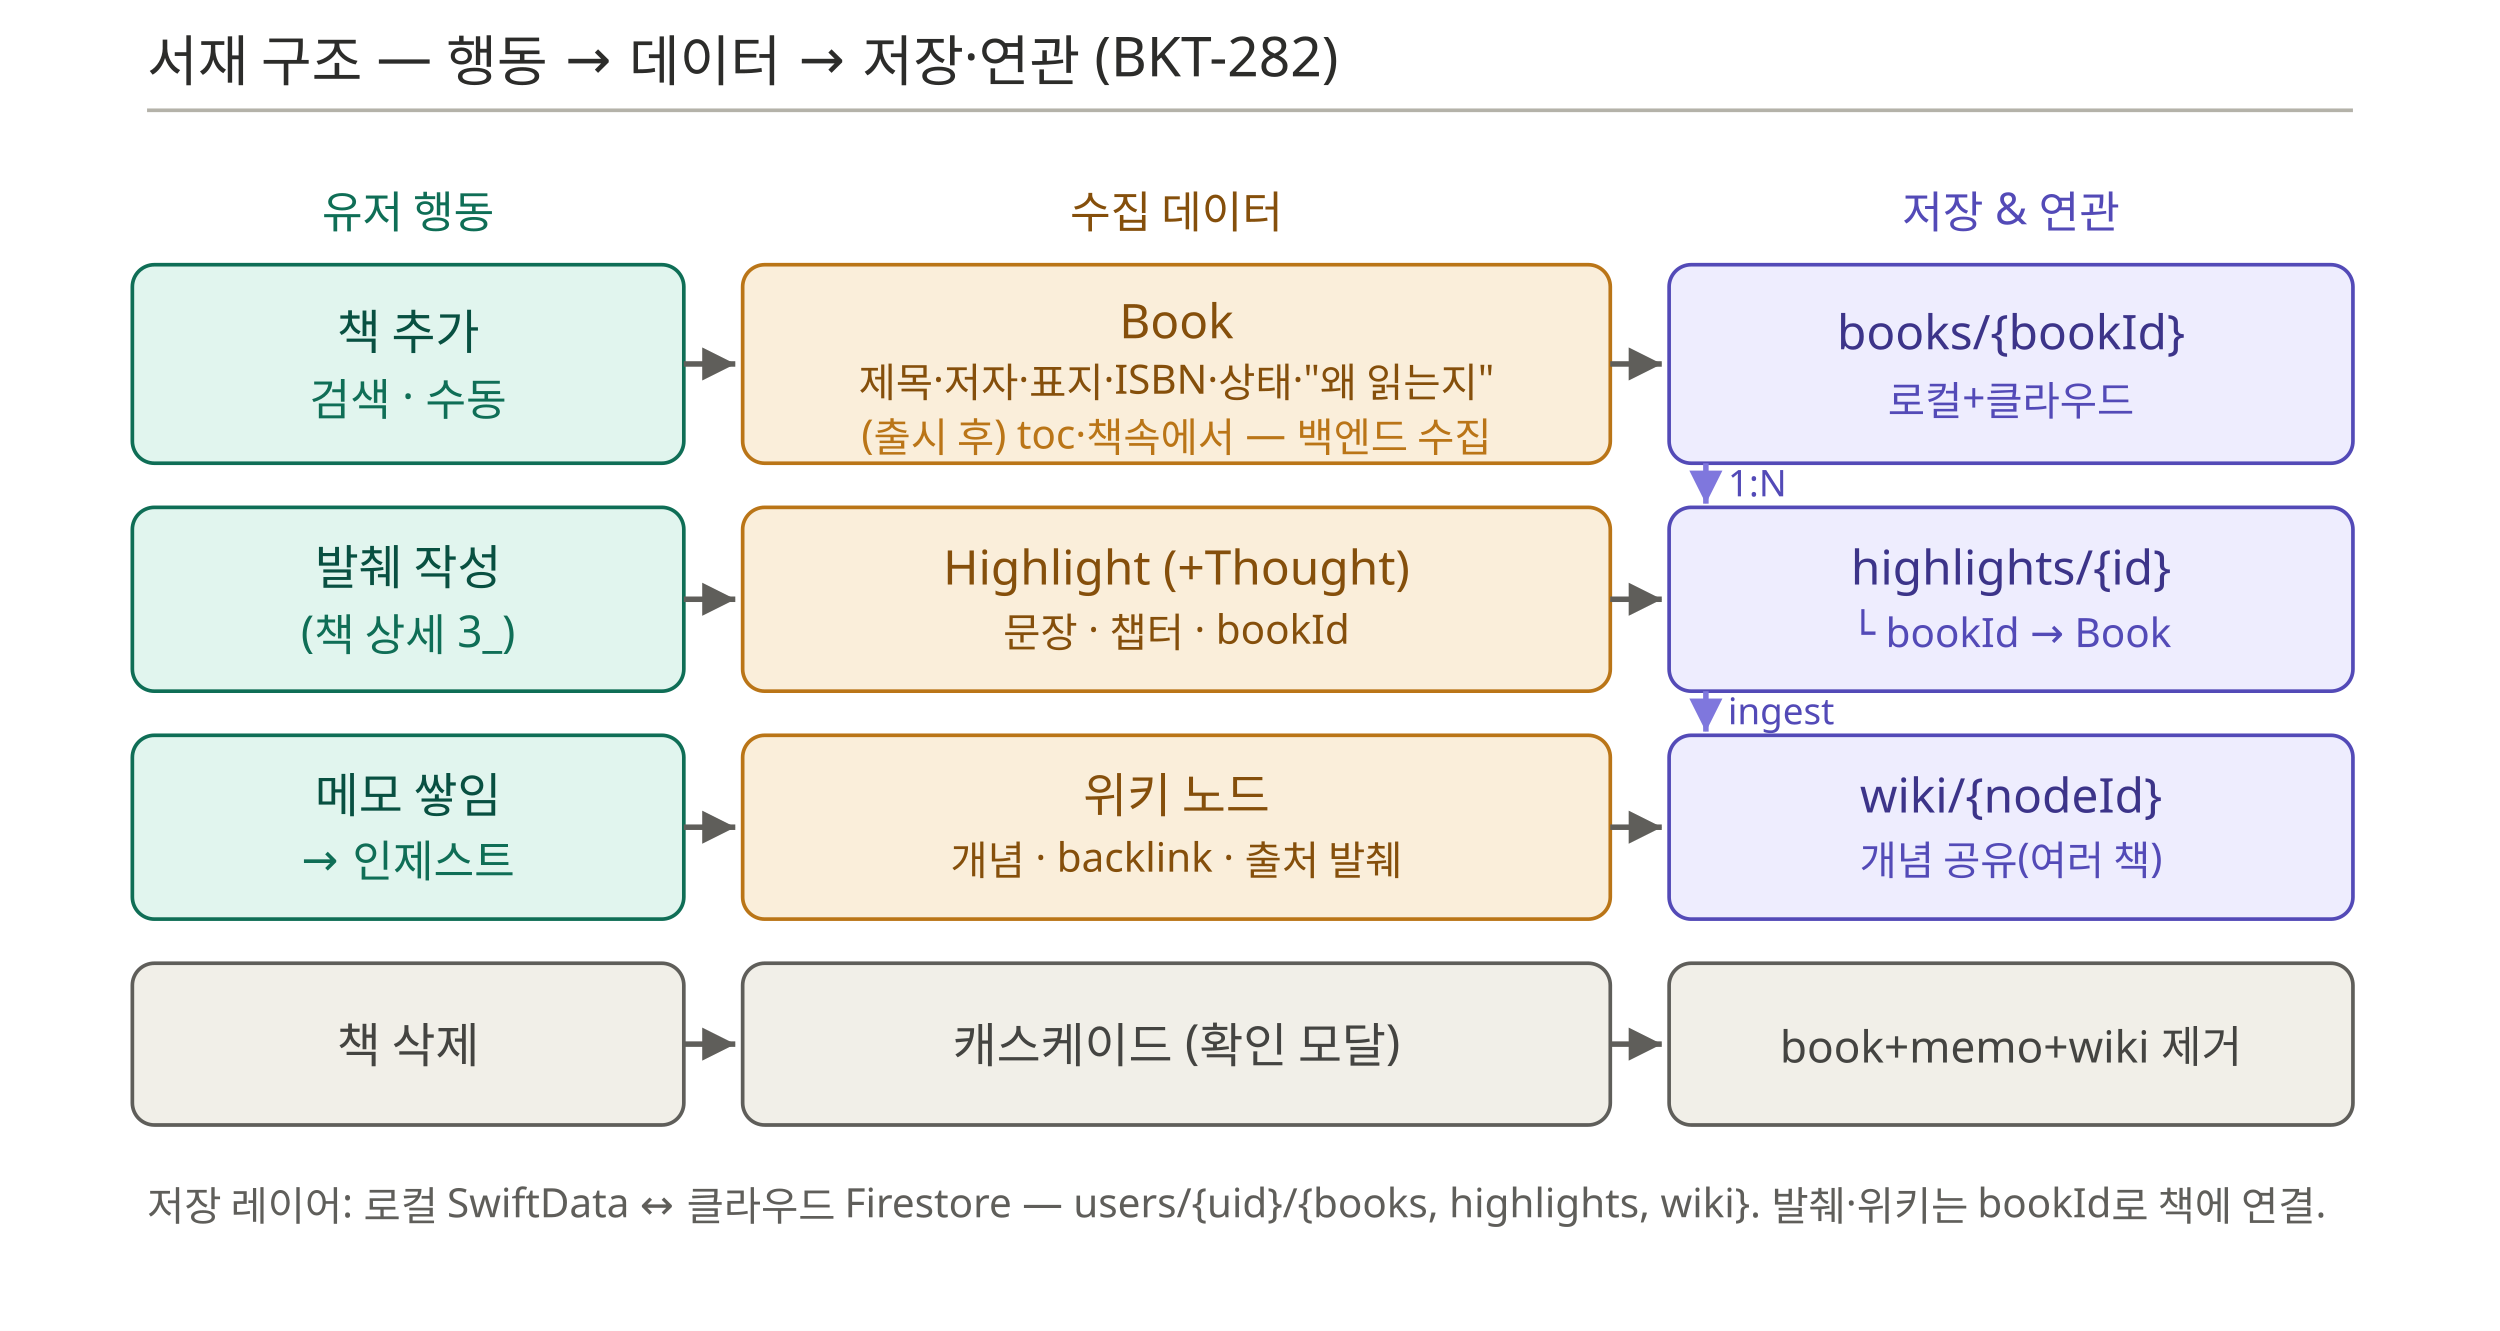
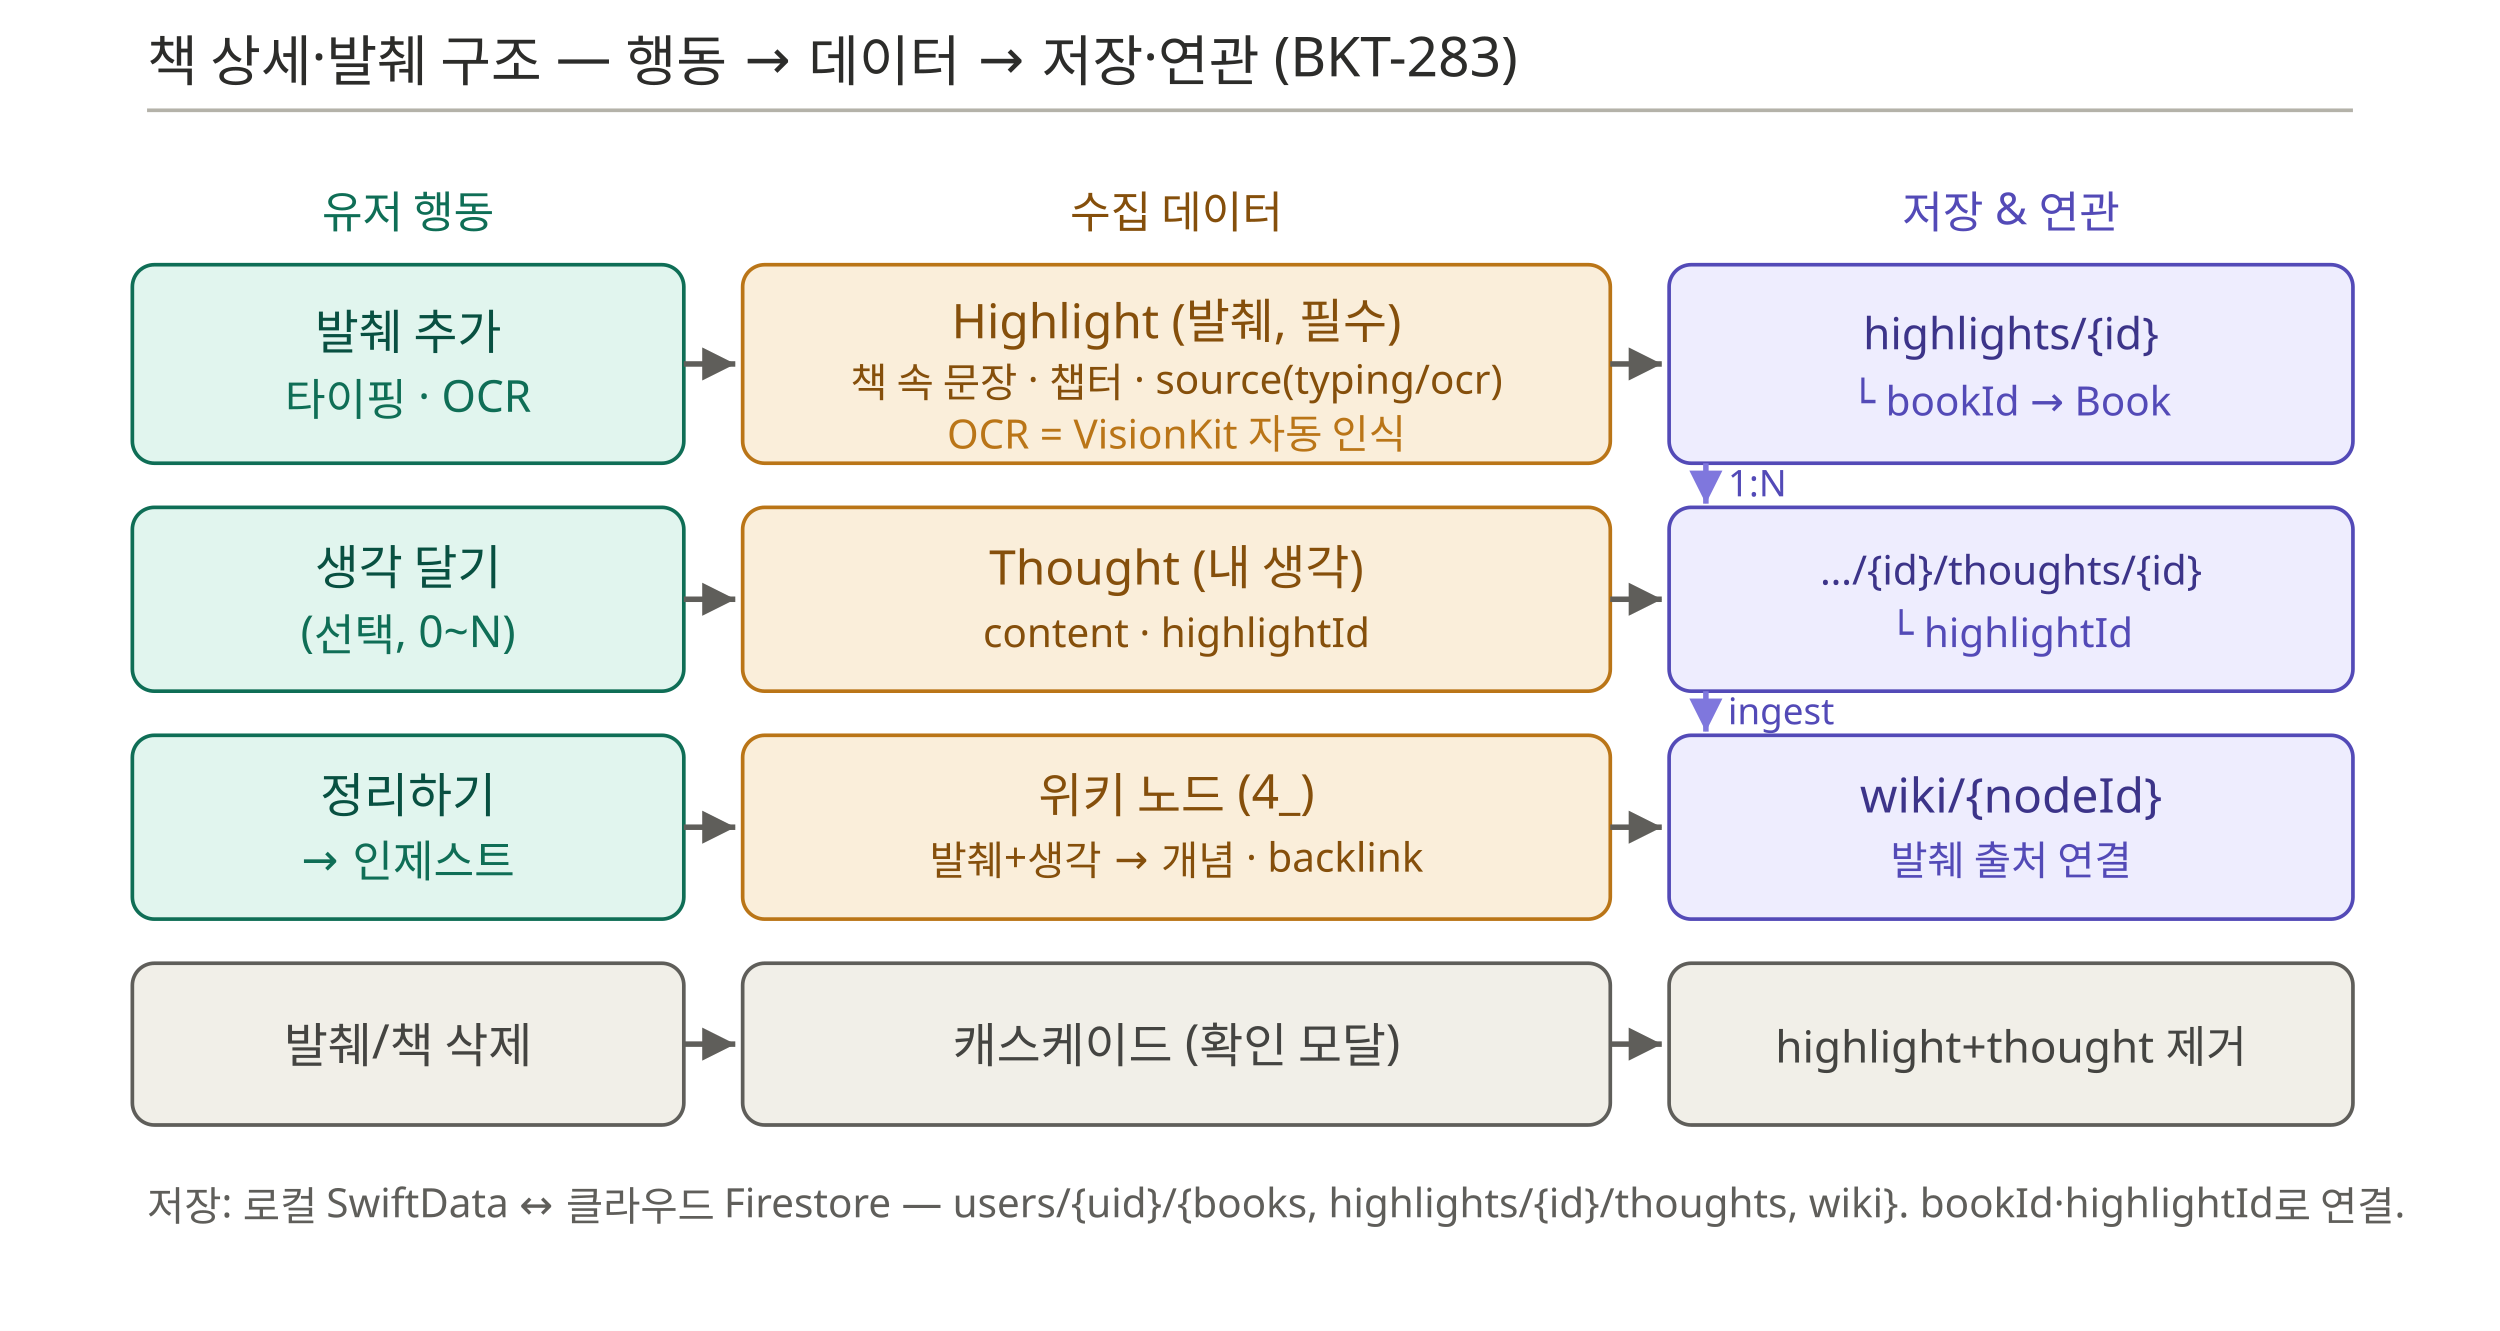
<svg xmlns="http://www.w3.org/2000/svg" width="680" height="362" viewBox="0 0 680 362" font-family="Apple SD Gothic Neo, AppleSDGothicNeo, sans-serif">
  <rect x="0" y="0" width="680" height="362" fill="#ffffff" />
  <defs>
    <marker id="ar" markerWidth="9" markerHeight="9" refX="6" refY="3" orient="auto">
      <path d="M0,0 L6,3 L0,6 Z" fill="#5F5E5A" />
    </marker>
    <marker id="arp" markerWidth="9" markerHeight="9" refX="6" refY="3" orient="auto">
      <path d="M0,0 L6,3 L0,6 Z" fill="#7F77DD" />
    </marker>
  </defs>
-   <text x="40" y="22" font-size="15" font-weight="500" fill="#2C2C2A">서재 구조 — 행동 → 데이터 → 저장·연관 (BKT-282)</text>
+   <text x="40" y="22" font-size="15" font-weight="500" fill="#2C2C2A">책 상세·발췌 구조 — 행동 → 데이터 → 저장·연관 (BKT-283)</text>
  <line x1="40" y1="30" x2="640" y2="30" stroke="#B4B2A9" />
  <text x="111" y="62" font-size="12" font-weight="500" fill="#0F6E56" text-anchor="middle">유저 행동</text>
  <text x="320" y="62" font-size="12" font-weight="500" fill="#854F0B" text-anchor="middle">수집 데이터</text>
  <text x="547" y="62" font-size="12" font-weight="500" fill="#534AB7" text-anchor="middle">저장 &amp; 연관</text>
  <g>
    <rect x="36" y="72" width="150" height="54" rx="6" fill="#E1F5EE" stroke="#0F6E56" />
-     <text x="111" y="95" font-size="13" font-weight="500" fill="#085041" text-anchor="middle">책 추가</text>
-     <text x="111" y="113" font-size="12" fill="#0F6E56" text-anchor="middle">검색 · 수동</text>
+     <text x="111" y="95" font-size="13" font-weight="500" fill="#085041" text-anchor="middle">발췌 추가</text>
+     <text x="111" y="113" font-size="12" fill="#0F6E56" text-anchor="middle">타이핑 · OCR</text>
  </g>
  <g>
    <rect x="202" y="72" width="236" height="54" rx="6" fill="#FAEEDA" stroke="#BA7517" />
-     <text x="320" y="92" font-size="13" font-weight="500" fill="#854F0B" text-anchor="middle">Book</text>
-     <text x="320" y="108" font-size="11" fill="#854F0B" text-anchor="middle">제목·저자·표지·ISBN·상태·"왜 읽는지"</text>
-     <text x="320" y="122" font-size="11" fill="#BA7517" text-anchor="middle">(출시 후) toc·책속에서 — 백엔드 수집</text>
+     <text x="320" y="92" font-size="13" font-weight="500" fill="#854F0B" text-anchor="middle">Highlight (발췌, 필수)</text>
+     <text x="320" y="108" font-size="11" fill="#854F0B" text-anchor="middle">책 속 문장 · 챕터 · source(typing/ocr)</text>
+     <text x="320" y="122" font-size="11" fill="#BA7517" text-anchor="middle">OCR = VisionKit 자동 인식</text>
  </g>
  <g>
    <rect x="454" y="72" width="186" height="54" rx="6" fill="#EEEDFE" stroke="#534AB7" />
-     <text x="547" y="95" font-size="13" font-weight="500" fill="#3C3489" text-anchor="middle">books/{bookId}</text>
-     <text x="547" y="113" font-size="11" fill="#534AB7" text-anchor="middle">로컬+클라우드</text>
+     <text x="547" y="95" font-size="12" font-weight="500" fill="#3C3489" text-anchor="middle">highlights/{id}</text>
+     <text x="547" y="113" font-size="11" fill="#534AB7" text-anchor="middle">└ bookId → Book</text>
  </g>
  <path d="M186 99 L200 99" stroke="#5F5E5A" stroke-width="1.5" marker-end="url(#ar)" />
  <path d="M438 99 L452 99" stroke="#5F5E5A" stroke-width="1.5" marker-end="url(#ar)" />
  <g>
    <rect x="36" y="138" width="150" height="50" rx="6" fill="#E1F5EE" stroke="#0F6E56" />
-     <text x="111" y="159" font-size="13" font-weight="500" fill="#085041" text-anchor="middle">발췌 작성</text>
-     <text x="111" y="176" font-size="12" fill="#0F6E56" text-anchor="middle">(책 상세 3_)</text>
+     <text x="111" y="159" font-size="13" font-weight="500" fill="#085041" text-anchor="middle">생각 달기</text>
+     <text x="111" y="176" font-size="12" fill="#0F6E56" text-anchor="middle">(선택, 0~N)</text>
  </g>
  <g>
    <rect x="202" y="138" width="236" height="50" rx="6" fill="#FAEEDA" stroke="#BA7517" />
-     <text x="320" y="159" font-size="13" font-weight="500" fill="#854F0B" text-anchor="middle">Highlight (+Thought)</text>
-     <text x="320" y="176" font-size="11" fill="#854F0B" text-anchor="middle">문장 · 챕터 · bookId</text>
+     <text x="320" y="159" font-size="13" font-weight="500" fill="#854F0B" text-anchor="middle">Thought (내 생각)</text>
+     <text x="320" y="176" font-size="11" fill="#854F0B" text-anchor="middle">content · highlightId</text>
  </g>
  <g>
    <rect x="454" y="138" width="186" height="50" rx="6" fill="#EEEDFE" stroke="#534AB7" />
-     <text x="547" y="159" font-size="13" font-weight="500" fill="#3C3489" text-anchor="middle">highlights/{id}</text>
-     <text x="547" y="176" font-size="11" fill="#534AB7" text-anchor="middle">└ bookId → Book</text>
+     <text x="547" y="159" font-size="11" font-weight="500" fill="#3C3489" text-anchor="middle">…/{id}/thoughts/{id}</text>
+     <text x="547" y="176" font-size="11" fill="#534AB7" text-anchor="middle">└ highlightId</text>
  </g>
  <path d="M186 163 L200 163" stroke="#5F5E5A" stroke-width="1.5" marker-end="url(#ar)" />
  <path d="M438 163 L452 163" stroke="#5F5E5A" stroke-width="1.5" marker-end="url(#ar)" />
  <path d="M464 126 L464 137" stroke="#7F77DD" stroke-width="1.5" marker-end="url(#arp)" />
  <text x="470" y="135" font-size="10" fill="#534AB7">1:N</text>
  <g>
    <rect x="36" y="200" width="150" height="50" rx="6" fill="#E1F5EE" stroke="#0F6E56" />
-     <text x="111" y="221" font-size="13" font-weight="500" fill="#085041" text-anchor="middle">메모 쌓임</text>
+     <text x="111" y="221" font-size="13" font-weight="500" fill="#085041" text-anchor="middle">정리하기</text>
    <text x="111" y="238" font-size="12" fill="#0F6E56" text-anchor="middle">→ 인제스트</text>
  </g>
  <g>
    <rect x="202" y="200" width="236" height="50" rx="6" fill="#FAEEDA" stroke="#BA7517" />
-     <text x="320" y="221" font-size="13" font-weight="500" fill="#854F0B" text-anchor="middle">위키 노드</text>
-     <text x="320" y="238" font-size="11" fill="#854F0B" text-anchor="middle">개념 · backlink · 출처 발췌</text>
+     <text x="320" y="221" font-size="13" font-weight="500" fill="#854F0B" text-anchor="middle">위키 노드 (4_)</text>
+     <text x="320" y="238" font-size="11" fill="#854F0B" text-anchor="middle">발췌+생각 → 개념 · backlink</text>
  </g>
  <g>
    <rect x="454" y="200" width="186" height="50" rx="6" fill="#EEEDFE" stroke="#534AB7" />
    <text x="547" y="221" font-size="13" font-weight="500" fill="#3C3489" text-anchor="middle">wiki/{nodeId}</text>
-     <text x="547" y="238" font-size="11" fill="#534AB7" text-anchor="middle">개념 공유(여러 책)</text>
+     <text x="547" y="238" font-size="11" fill="#534AB7" text-anchor="middle">발췌 출처 연결</text>
  </g>
  <path d="M186 225 L200 225" stroke="#5F5E5A" stroke-width="1.5" marker-end="url(#ar)" />
  <path d="M438 225 L452 225" stroke="#5F5E5A" stroke-width="1.5" marker-end="url(#ar)" />
  <path d="M464 188 L464 199" stroke="#7F77DD" stroke-width="1.5" marker-end="url(#arp)" />
  <text x="470" y="197" font-size="10" fill="#534AB7">ingest</text>
  <g>
    <rect x="36" y="262" width="150" height="44" rx="6" fill="#F1EFE8" stroke="#5F5E5A" />
-     <text x="111" y="289" font-size="13" font-weight="500" fill="#444441" text-anchor="middle">책 삭제</text>
+     <text x="111" y="289" font-size="13" font-weight="500" fill="#444441" text-anchor="middle">발췌/책 삭제</text>
  </g>
  <g>
    <rect x="202" y="262" width="236" height="44" rx="6" fill="#F1EFE8" stroke="#5F5E5A" />
    <text x="320" y="289" font-size="13" font-weight="500" fill="#444441" text-anchor="middle">캐스케이드 (확인 모달)</text>
  </g>
  <g>
    <rect x="454" y="262" width="186" height="44" rx="6" fill="#F1EFE8" stroke="#5F5E5A" />
-     <text x="547" y="289" font-size="12" font-weight="500" fill="#444441" text-anchor="middle">book+memo+wiki 제거</text>
+     <text x="547" y="289" font-size="12" font-weight="500" fill="#444441" text-anchor="middle">highlight+thought 제거</text>
  </g>
  <path d="M186 284 L200 284" stroke="#5F5E5A" stroke-width="1.5" marker-end="url(#ar)" />
  <path d="M438 284 L452 284" stroke="#5F5E5A" stroke-width="1.5" marker-end="url(#ar)" />
-   <text x="40" y="332" font-size="11" fill="#5F5E5A">저장 레이어: 로컬 SwiftData ↔ 클라우드 Firestore — users/{uid}/{books, highlights, wiki}. 발췌·위키는 bookId로 책에 연결.</text>
+   <text x="40" y="332" font-size="11" fill="#5F5E5A">저장: 로컬 SwiftData ↔ 클라우드 Firestore — users/{uid}/{books, highlights/{id}/thoughts, wiki}. bookId·highlightId로 연결.</text>
</svg>
